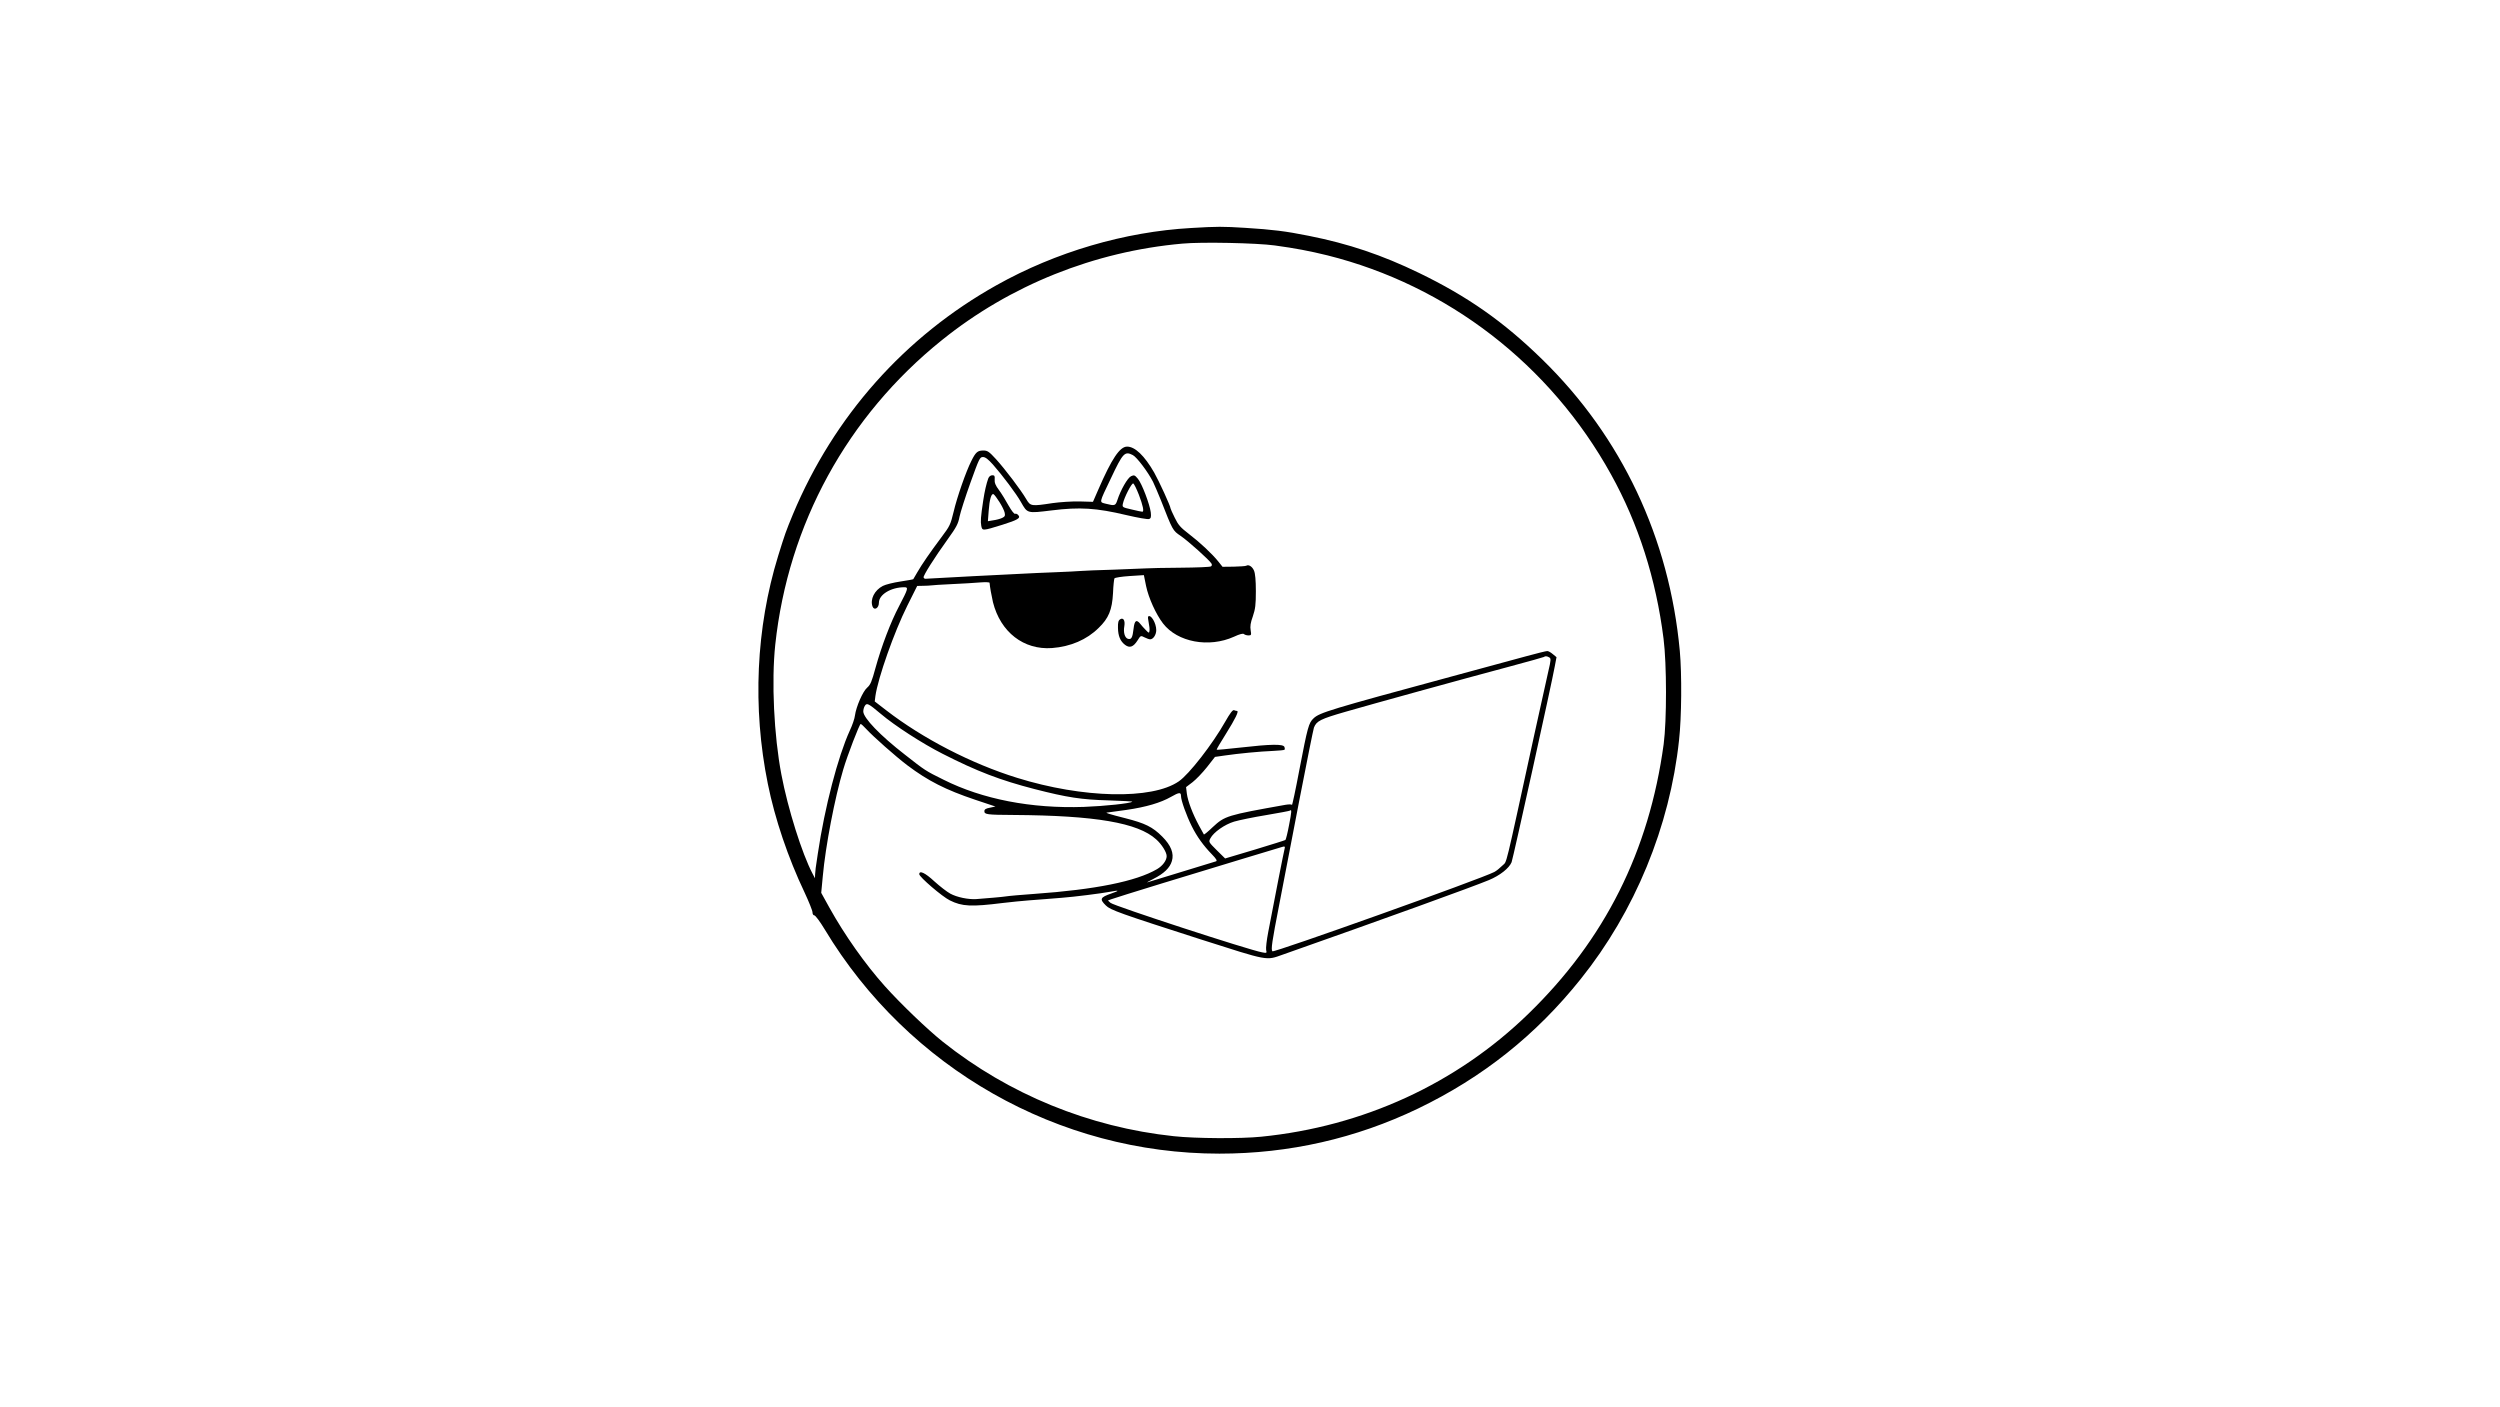
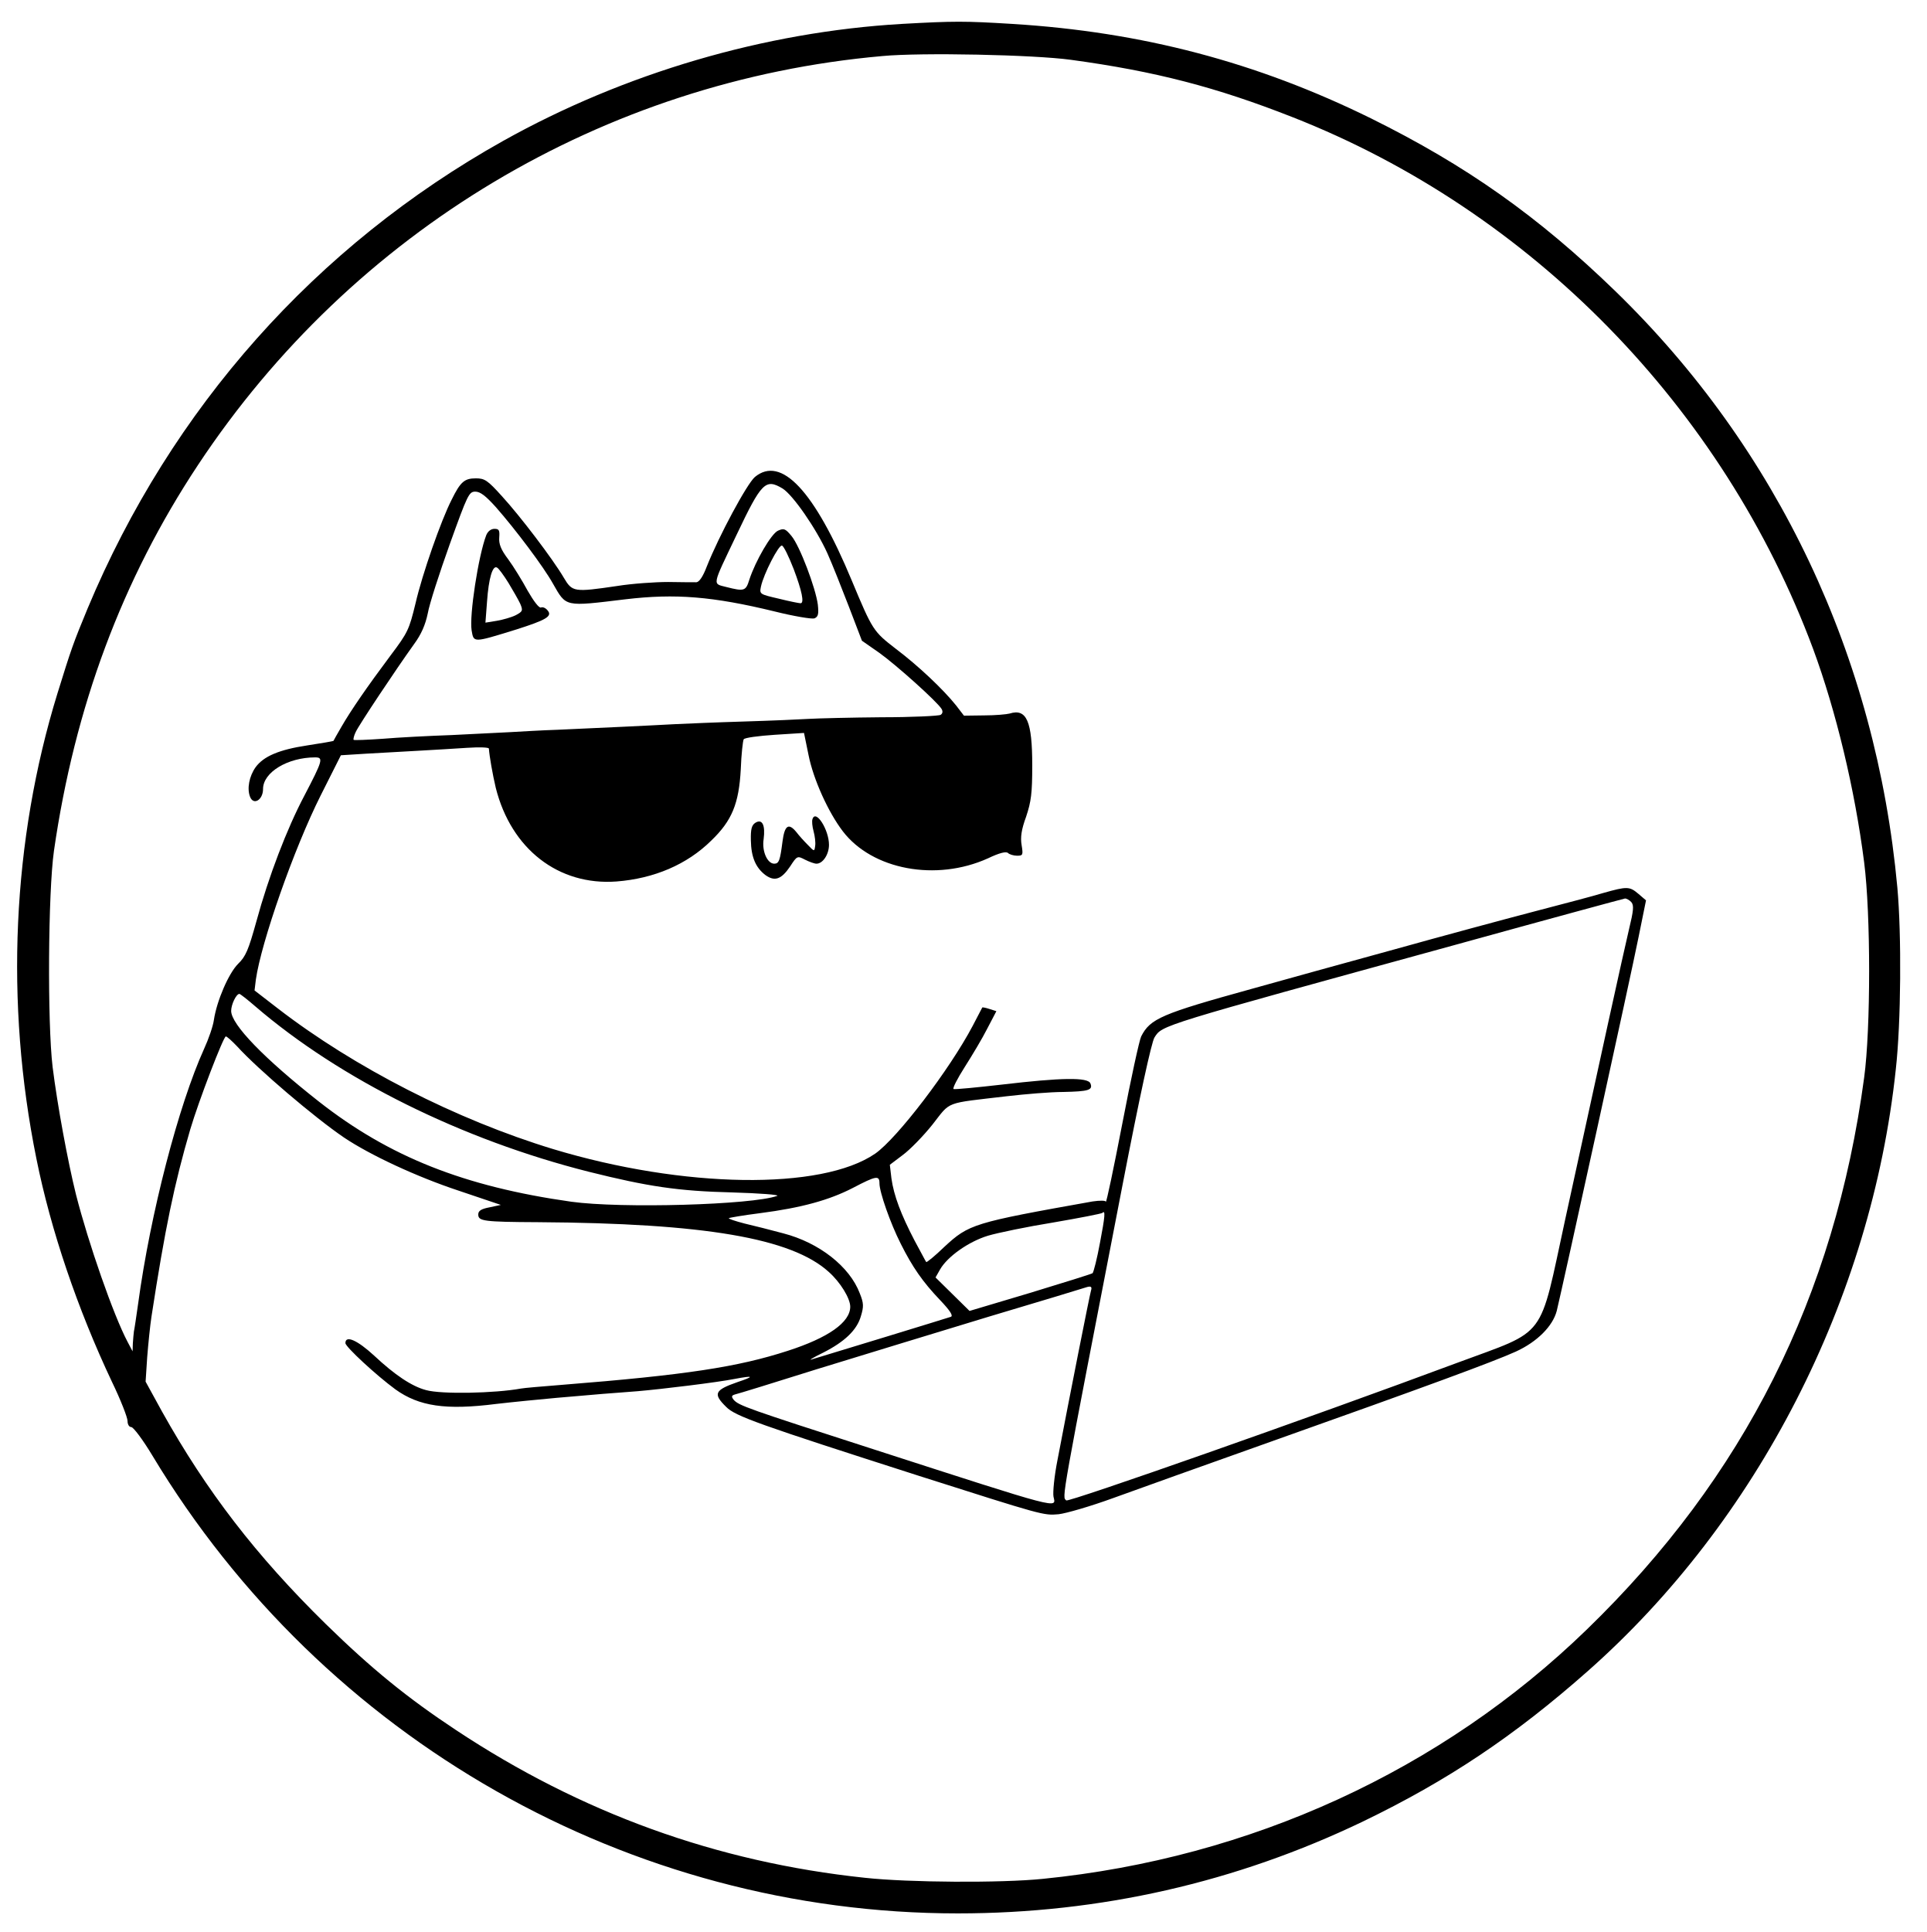
- <svg xmlns="http://www.w3.org/2000/svg" version="1.0" width="1920pt" height="1080pt" viewBox="0 0 1920 1080" preserveAspectRatio="xMidYMid meet">
-   <g transform="translate(0,1080) scale(0.1,-0.1)" fill="#000000" stroke="none">
-     <path d="M9148 9049 c-511 -29 -1039 -184 -1494 -439 -706 -395 -1249 -1006 -1564 -1759 -55 -133 -61 -150 -114 -321 -170 -552 -198 -1164 -79 -1750 54 -268 155 -567 282 -834 33 -71 61 -140 61 -153 0 -13 6 -23 14 -23 8 0 44 -48 80 -108 643 -1068 1795 -1722 3031 -1722 536 0 1048 117 1525 346 498 240 906 565 1249 994 417 520 685 1172 756 1835 20 178 22 507 6 685 -80 868 -447 1645 -1057 2240 -298 291 -574 484 -946 664 -283 137 -540 224 -847 285 -179 36 -279 48 -486 61 -175 11 -215 11 -417 -1z m642 -134 c160 -22 265 -42 404 -76 924 -231 1713 -840 2179 -1683 210 -379 345 -801 403 -1261 25 -196 25 -628 1 -810 -112 -823 -452 -1501 -1039 -2071 -551 -536 -1269 -866 -2053 -944 -156 -16 -505 -14 -670 4 -650 69 -1268 322 -1775 726 -119 95 -325 293 -444 426 -150 167 -310 394 -426 603 l-63 114 12 127 c21 233 92 602 157 820 32 109 125 350 134 350 4 0 23 -17 42 -38 53 -58 227 -212 317 -280 158 -119 294 -188 520 -264 l156 -52 -42 -9 c-32 -6 -43 -13 -43 -27 0 -25 19 -28 225 -29 628 -4 954 -60 1094 -187 43 -38 81 -99 81 -129 0 -33 -31 -75 -74 -100 -160 -94 -476 -157 -941 -190 -88 -6 -202 -16 -225 -20 -14 -3 -142 -14 -222 -20 -61 -4 -149 14 -200 42 -26 14 -81 57 -122 94 -71 66 -116 87 -116 55 0 -21 177 -173 235 -201 94 -47 165 -50 405 -20 63 7 153 17 200 20 47 3 105 8 130 10 25 2 81 7 125 10 94 7 299 33 369 46 74 14 77 10 11 -13 -86 -30 -92 -43 -42 -92 34 -35 111 -62 727 -260 530 -169 500 -164 633 -117 781 275 1457 520 1582 572 84 35 155 91 174 137 11 28 310 1381 332 1506 l13 69 -28 23 c-15 13 -34 24 -43 24 -9 0 -82 -18 -162 -40 -80 -22 -337 -92 -571 -155 -938 -254 -1016 -278 -1062 -322 -37 -35 -45 -63 -109 -396 -29 -154 -55 -275 -57 -269 -1 5 -21 6 -50 1 -449 -80 -465 -85 -558 -171 -35 -34 -66 -59 -68 -57 -1 2 -18 33 -38 69 -49 91 -85 186 -93 245 l-6 50 50 38 c27 21 77 73 111 116 l61 78 77 11 c103 15 268 31 370 35 45 2 84 6 87 9 3 3 3 13 -1 22 -9 23 -107 21 -335 -5 -100 -11 -183 -19 -185 -17 -2 3 30 57 71 122 73 117 102 176 85 176 -4 0 -15 2 -23 6 -10 3 -30 -23 -67 -88 -97 -172 -278 -405 -357 -459 -206 -142 -737 -130 -1241 27 -352 109 -725 302 -1006 519 l-88 68 5 41 c20 140 144 492 245 694 l76 152 46 1 c25 0 52 2 60 3 8 2 80 6 160 10 80 4 178 9 218 13 39 3 72 2 72 -3 2 -29 14 -97 26 -149 58 -230 236 -368 454 -352 142 11 266 64 357 154 78 75 104 139 111 268 2 57 8 108 11 113 4 6 56 14 116 18 l110 7 17 -84 c19 -91 76 -217 130 -287 111 -144 352 -189 545 -102 45 21 70 27 77 20 5 -5 21 -10 34 -10 22 0 23 3 17 40 -5 29 -1 58 17 107 19 57 23 88 23 193 0 83 -5 136 -14 157 -13 32 -42 50 -60 38 -6 -3 -49 -6 -96 -7 l-86 -1 -31 39 c-48 60 -143 149 -227 213 -65 50 -82 69 -109 125 -18 36 -32 68 -32 71 0 17 -89 211 -126 276 -75 130 -147 199 -208 199 -56 0 -118 -93 -221 -330 l-41 -94 -105 3 c-58 1 -149 -5 -206 -13 -163 -25 -169 -24 -201 30 -42 72 -164 232 -232 307 -55 60 -66 67 -99 67 -43 0 -58 -13 -91 -80 -40 -78 -111 -281 -136 -390 -24 -99 -29 -110 -93 -195 -89 -119 -151 -209 -186 -270 -16 -27 -30 -51 -31 -53 -1 -2 -45 -10 -99 -18 -53 -8 -114 -23 -135 -34 -64 -33 -99 -103 -79 -158 13 -34 49 -12 49 29 0 63 93 119 196 119 32 0 29 -11 -41 -145 -65 -123 -135 -308 -181 -474 -29 -107 -39 -130 -64 -152 -34 -29 -85 -147 -94 -214 -2 -22 -20 -75 -40 -117 -91 -200 -192 -587 -245 -943 -18 -116 -19 -129 -21 -160 l-1 -30 -19 36 c-80 152 -189 497 -239 761 -57 299 -77 715 -47 997 99 924 553 1755 1280 2339 524 422 1171 681 1846 741 148 14 571 5 710 -14z m-1090 -1610 c31 -16 116 -129 155 -205 12 -25 39 -88 60 -140 92 -235 91 -234 153 -276 57 -39 220 -185 236 -212 5 -9 4 -17 -4 -22 -7 -5 -113 -9 -234 -10 -122 -1 -239 -3 -261 -5 -22 -1 -134 -6 -250 -10 -115 -3 -230 -8 -255 -10 -25 -2 -115 -7 -200 -10 -85 -3 -186 -8 -225 -10 -38 -2 -128 -7 -200 -10 -71 -3 -161 -8 -200 -10 -58 -3 -337 -18 -369 -20 -5 0 -11 5 -13 10 -4 13 82 150 185 293 67 93 81 119 91 173 7 35 45 153 84 262 67 186 72 197 96 197 19 0 40 -17 77 -58 74 -84 180 -225 215 -288 50 -88 46 -87 235 -64 216 27 344 19 575 -36 86 -20 164 -34 174 -30 14 5 17 15 13 51 -8 62 -68 221 -99 258 -24 29 -29 30 -52 20 -27 -12 -81 -107 -106 -185 -14 -42 -20 -44 -87 -27 -53 14 -56 -1 38 196 92 195 106 210 168 178z m47 -306 c31 -82 41 -129 26 -129 -5 0 -41 7 -81 17 -73 17 -74 17 -68 46 10 47 67 158 79 154 7 -2 26 -42 44 -88z m3153 -1249 c12 -8 11 -21 -8 -102 -12 -51 -60 -268 -107 -483 -236 -1082 -209 -973 -246 -1012 -19 -19 -47 -42 -63 -50 -99 -52 -1692 -621 -1704 -609 -12 13 -3 74 52 356 30 157 100 521 156 810 56 289 106 537 111 552 20 51 50 66 244 122 215 62 870 243 1259 347 143 38 262 72 265 74 7 8 25 6 41 -5z m-5136 -432 c107 -91 321 -229 475 -307 267 -136 443 -203 706 -271 253 -65 360 -81 568 -87 103 -3 186 -8 183 -10 -13 -13 -211 -34 -371 -40 -405 -14 -780 59 -1079 209 -138 68 -142 71 -296 192 -191 148 -320 283 -320 332 0 13 5 33 12 43 15 25 27 19 122 -61z m2306 -631 c0 -34 42 -151 83 -233 40 -80 89 -148 155 -216 33 -34 42 -49 31 -53 -11 -4 -447 -137 -526 -161 -10 -3 10 9 45 26 81 41 127 85 142 137 18 59 -7 121 -74 188 -75 75 -131 102 -283 141 -123 31 -164 44 -137 44 5 0 70 9 146 20 151 22 262 55 341 100 63 36 77 37 77 7z m830 -223 c-11 -60 -24 -111 -28 -115 -4 -3 -110 -36 -235 -74 l-228 -68 -64 63 c-63 63 -64 64 -49 92 24 46 109 106 182 128 37 11 148 34 246 50 99 17 182 32 184 35 13 13 12 -11 -8 -111z m-34 -181 c-5 -17 -81 -403 -126 -641 -12 -62 -19 -124 -16 -138 6 -24 5 -25 -31 -18 -98 17 -1139 357 -1164 380 l-20 18 23 9 c37 14 668 208 998 307 168 50 310 93 315 95 21 7 26 4 21 -12z" />
-     <path d="M8818 6065 c-3 -3 -1 -25 4 -47 5 -23 8 -51 6 -62 -3 -20 -4 -20 -28 5 -14 14 -33 35 -42 47 -30 38 -45 27 -52 -35 -8 -71 -17 -87 -44 -79 -24 8 -36 50 -27 98 7 43 -8 67 -32 52 -14 -9 -18 -24 -17 -66 1 -63 18 -103 55 -131 35 -26 63 -16 95 34 24 39 25 39 54 24 16 -8 35 -15 43 -15 24 0 47 35 47 71 0 54 -42 124 -62 104z" />
-     <path d="M7590 7126 c-14 -39 -28 -97 -39 -171 -19 -126 -21 -159 -15 -193 8 -40 8 -40 163 8 117 37 141 51 122 73 -7 9 -18 14 -25 11 -7 -3 -27 23 -50 63 -20 37 -53 91 -73 118 -28 37 -36 58 -34 83 2 27 -1 32 -18 32 -13 0 -25 -9 -31 -24z m86 -182 c19 -30 37 -66 40 -82 5 -23 1 -30 -20 -40 -15 -7 -45 -15 -68 -18 l-41 -7 6 79 c6 87 21 139 38 128 6 -3 26 -30 45 -60z" />
+ <svg xmlns="http://www.w3.org/2000/svg" version="1.0" width="725pt" height="727pt" viewBox="0 0 725 727" preserveAspectRatio="xMidYMid meet">
+   <g transform="translate(0,727) scale(0.1,-0.1)" fill="#000000" stroke="none">
+     <path d="M3394 7180 c-515 -30 -1044 -185 -1500 -440 -706 -395 -1249 -1006 -1564 -1759 -55 -133 -61 -150 -114 -321 -170 -552 -198 -1163 -79 -1750 54 -269 155 -566 284 -839 33 -68 59 -135 59 -148 0 -13 6 -23 14 -23 8 0 44 -48 80 -108 643 -1068 1795 -1722 3031 -1722 536 0 1048 117 1525 346 319 154 570 322 845 565 639 564 1068 1400 1160 2264 20 178 22 507 6 685 -80 869 -450 1651 -1062 2245 -290 281 -560 472 -920 650 -429 211 -861 325 -1349 355 -179 11 -219 11 -416 0z m636 -135 c317 -43 548 -103 835 -216 897 -352 1620 -1091 1959 -2001 86 -233 157 -528 192 -803 25 -195 25 -626 0 -810 -111 -825 -452 -1503 -1043 -2076 -547 -531 -1267 -861 -2048 -939 -156 -16 -505 -14 -670 4 -558 59 -1068 244 -1539 556 -183 121 -317 230 -490 399 -262 257 -449 500 -616 799 l-62 113 6 92 c4 51 11 119 16 152 51 332 86 500 146 705 32 108 125 350 134 350 4 0 23 -17 42 -37 79 -87 293 -269 402 -343 98 -66 274 -148 431 -200 l160 -54 -42 -9 c-32 -6 -43 -13 -43 -27 0 -25 19 -28 225 -29 626 -4 954 -60 1094 -187 44 -39 81 -100 81 -131 0 -59 -83 -117 -235 -166 -188 -61 -383 -91 -849 -128 -76 -6 -146 -12 -155 -14 -99 -18 -299 -22 -357 -6 -54 14 -118 57 -196 130 -63 58 -108 78 -108 47 0 -14 117 -122 188 -174 89 -64 190 -79 379 -55 60 7 162 17 228 23 66 6 145 12 175 15 30 2 89 7 130 10 93 8 298 33 364 46 74 14 77 10 11 -12 -86 -30 -92 -44 -42 -93 34 -35 122 -66 727 -260 465 -148 467 -149 524 -144 28 3 121 30 206 61 85 31 351 126 590 211 586 208 841 302 925 340 81 37 139 96 154 153 17 68 280 1266 308 1407 l28 138 -28 24 c-34 29 -43 29 -132 4 -39 -12 -158 -43 -265 -71 -107 -28 -341 -91 -520 -141 -179 -49 -421 -116 -539 -149 -340 -94 -382 -112 -416 -179 -7 -14 -39 -161 -71 -328 -32 -166 -60 -299 -62 -294 -1 5 -23 5 -50 1 -449 -80 -465 -85 -558 -171 -35 -34 -66 -59 -68 -57 -2 2 -21 39 -44 81 -51 98 -78 169 -87 234 l-6 51 49 37 c27 20 77 71 112 115 70 89 42 78 280 106 69 8 164 16 212 16 95 2 112 7 102 32 -9 24 -110 22 -331 -4 -96 -11 -179 -19 -184 -17 -5 2 14 39 42 83 28 44 67 109 85 145 l34 65 -25 8 c-15 5 -27 7 -28 6 -1 -2 -17 -33 -36 -69 -87 -165 -284 -423 -367 -481 -202 -139 -722 -131 -1212 17 -365 111 -748 307 -1036 529 l-88 68 5 41 c20 140 143 492 244 693 l76 151 96 6 c53 3 141 8 196 11 55 3 137 8 183 11 45 3 82 2 82 -3 2 -29 14 -97 26 -148 58 -230 236 -368 454 -352 142 11 266 64 357 154 78 75 104 139 111 268 2 57 8 108 11 113 3 6 56 13 117 17 l110 7 17 -83 c18 -91 74 -215 129 -287 111 -145 351 -190 546 -102 44 21 69 27 76 20 5 -5 21 -10 34 -10 22 0 23 3 17 40 -5 29 -1 58 17 107 19 57 23 88 23 193 0 166 -21 215 -85 195 -11 -3 -54 -7 -96 -7 l-76 -1 -30 39 c-48 60 -142 149 -227 213 -84 65 -87 69 -165 256 -141 339 -266 472 -365 390 -30 -26 -135 -221 -181 -337 -14 -37 -28 -58 -39 -59 -9 0 -56 0 -106 1 -49 0 -136 -6 -192 -15 -163 -24 -169 -23 -201 31 -41 70 -165 233 -233 307 -54 60 -65 67 -98 67 -43 0 -58 -13 -91 -80 -40 -78 -111 -281 -136 -390 -24 -99 -29 -110 -93 -195 -89 -119 -151 -209 -186 -270 -16 -27 -29 -51 -30 -53 -1 -1 -46 -9 -99 -17 -106 -16 -164 -41 -194 -82 -24 -34 -33 -80 -21 -111 13 -34 49 -12 49 29 0 63 93 119 196 119 32 0 29 -11 -41 -145 -65 -123 -134 -303 -180 -472 -30 -108 -40 -132 -69 -160 -35 -35 -80 -138 -91 -211 -3 -23 -20 -72 -37 -109 -96 -212 -202 -619 -248 -958 -7 -49 -14 -97 -16 -105 -1 -8 -3 -28 -4 -45 l-1 -30 -19 36 c-53 100 -147 370 -194 554 -31 125 -70 336 -88 480 -20 168 -17 657 5 813 78 541 256 1020 542 1452 583 881 1528 1446 2575 1539 148 14 571 5 710 -14z m-1085 -1613 c39 -24 127 -151 169 -244 18 -40 54 -131 81 -201 l49 -128 66 -46 c64 -46 217 -183 234 -211 5 -9 4 -17 -4 -22 -7 -4 -107 -9 -223 -9 -115 -1 -237 -4 -271 -6 -33 -2 -144 -7 -246 -10 -102 -3 -219 -8 -260 -10 -41 -2 -131 -7 -200 -10 -69 -3 -177 -8 -240 -11 -63 -2 -144 -7 -180 -9 -36 -2 -135 -7 -220 -11 -85 -3 -202 -9 -260 -14 -58 -4 -107 -6 -109 -4 -2 2 1 16 8 30 12 26 151 235 220 331 27 37 42 72 51 115 6 35 44 152 83 261 67 186 72 197 96 197 19 0 40 -17 77 -58 74 -84 180 -225 215 -288 51 -89 42 -87 274 -59 186 22 327 11 561 -46 72 -18 139 -29 149 -26 14 6 17 15 13 52 -8 62 -68 221 -99 258 -23 28 -29 30 -51 20 -25 -11 -85 -114 -108 -185 -13 -42 -19 -44 -86 -27 -53 14 -56 -1 38 196 94 198 109 213 173 175z m42 -303 c31 -82 41 -129 26 -129 -5 0 -41 7 -81 17 -73 17 -74 17 -68 46 10 47 67 158 79 154 7 -2 26 -42 44 -88z m3153 -1254 c10 -12 8 -32 -9 -102 -22 -93 -108 -485 -240 -1091 -100 -460 -64 -413 -406 -540 -556 -207 -1464 -526 -1472 -518 -16 16 -24 -30 212 1188 64 331 109 537 120 554 30 47 12 41 1130 348 347 96 635 174 641 175 6 0 17 -6 24 -14z m-5179 -392 c320 -275 779 -502 1254 -622 224 -56 337 -73 540 -78 104 -3 181 -9 170 -13 -94 -34 -587 -48 -775 -22 -403 57 -685 169 -950 377 -206 162 -330 290 -330 341 0 24 19 64 31 64 3 0 30 -21 60 -47z m2349 -666 c0 -33 41 -150 80 -227 44 -88 83 -144 148 -212 38 -40 50 -59 41 -63 -11 -4 -449 -138 -526 -161 -10 -3 10 9 45 26 81 41 127 85 142 137 11 36 11 49 -4 86 -38 101 -153 191 -288 226 -45 12 -111 29 -146 37 -35 9 -61 18 -59 20 2 2 55 11 118 19 155 20 260 49 349 95 88 46 100 48 100 17z m830 -223 c-11 -60 -24 -111 -28 -115 -4 -3 -110 -36 -235 -74 l-228 -68 -64 63 -64 63 17 30 c28 49 108 105 180 127 37 11 148 34 247 50 99 17 181 33 184 36 12 12 10 -13 -9 -112z m-34 -181 c-5 -17 -81 -400 -126 -637 -12 -60 -18 -122 -15 -138 10 -45 36 -52 -676 178 -478 154 -509 165 -528 187 -9 12 -8 16 6 20 10 2 149 45 308 95 160 49 450 138 645 197 195 58 360 108 365 110 21 7 26 4 21 -12z" />
+     <path d="M3058 4188 c-3 -7 -1 -28 4 -46 5 -18 8 -43 6 -55 -3 -22 -3 -22 -28 4 -14 14 -33 35 -42 47 -30 37 -45 27 -53 -35 -9 -70 -13 -83 -31 -83 -26 0 -47 47 -40 92 7 53 -5 78 -31 62 -14 -9 -18 -24 -17 -66 1 -63 18 -103 55 -131 35 -25 60 -16 93 33 26 40 27 40 56 25 16 -8 35 -15 43 -15 24 0 47 35 47 71 0 57 -50 135 -62 97z" />
+     <path d="M1830 5256 c-30 -79 -64 -302 -55 -358 8 -47 5 -47 164 2 117 37 141 51 122 73 -7 9 -18 14 -25 11 -7 -3 -27 23 -50 63 -20 37 -53 91 -73 118 -28 37 -36 58 -34 83 2 27 -1 32 -18 32 -13 0 -25 -9 -31 -24z m84 -180 c17 -28 37 -63 44 -78 11 -26 9 -29 -17 -43 -16 -8 -48 -17 -71 -21 l-43 -7 6 79 c6 87 21 139 38 128 6 -3 25 -29 43 -58z" />
  </g>
</svg>
